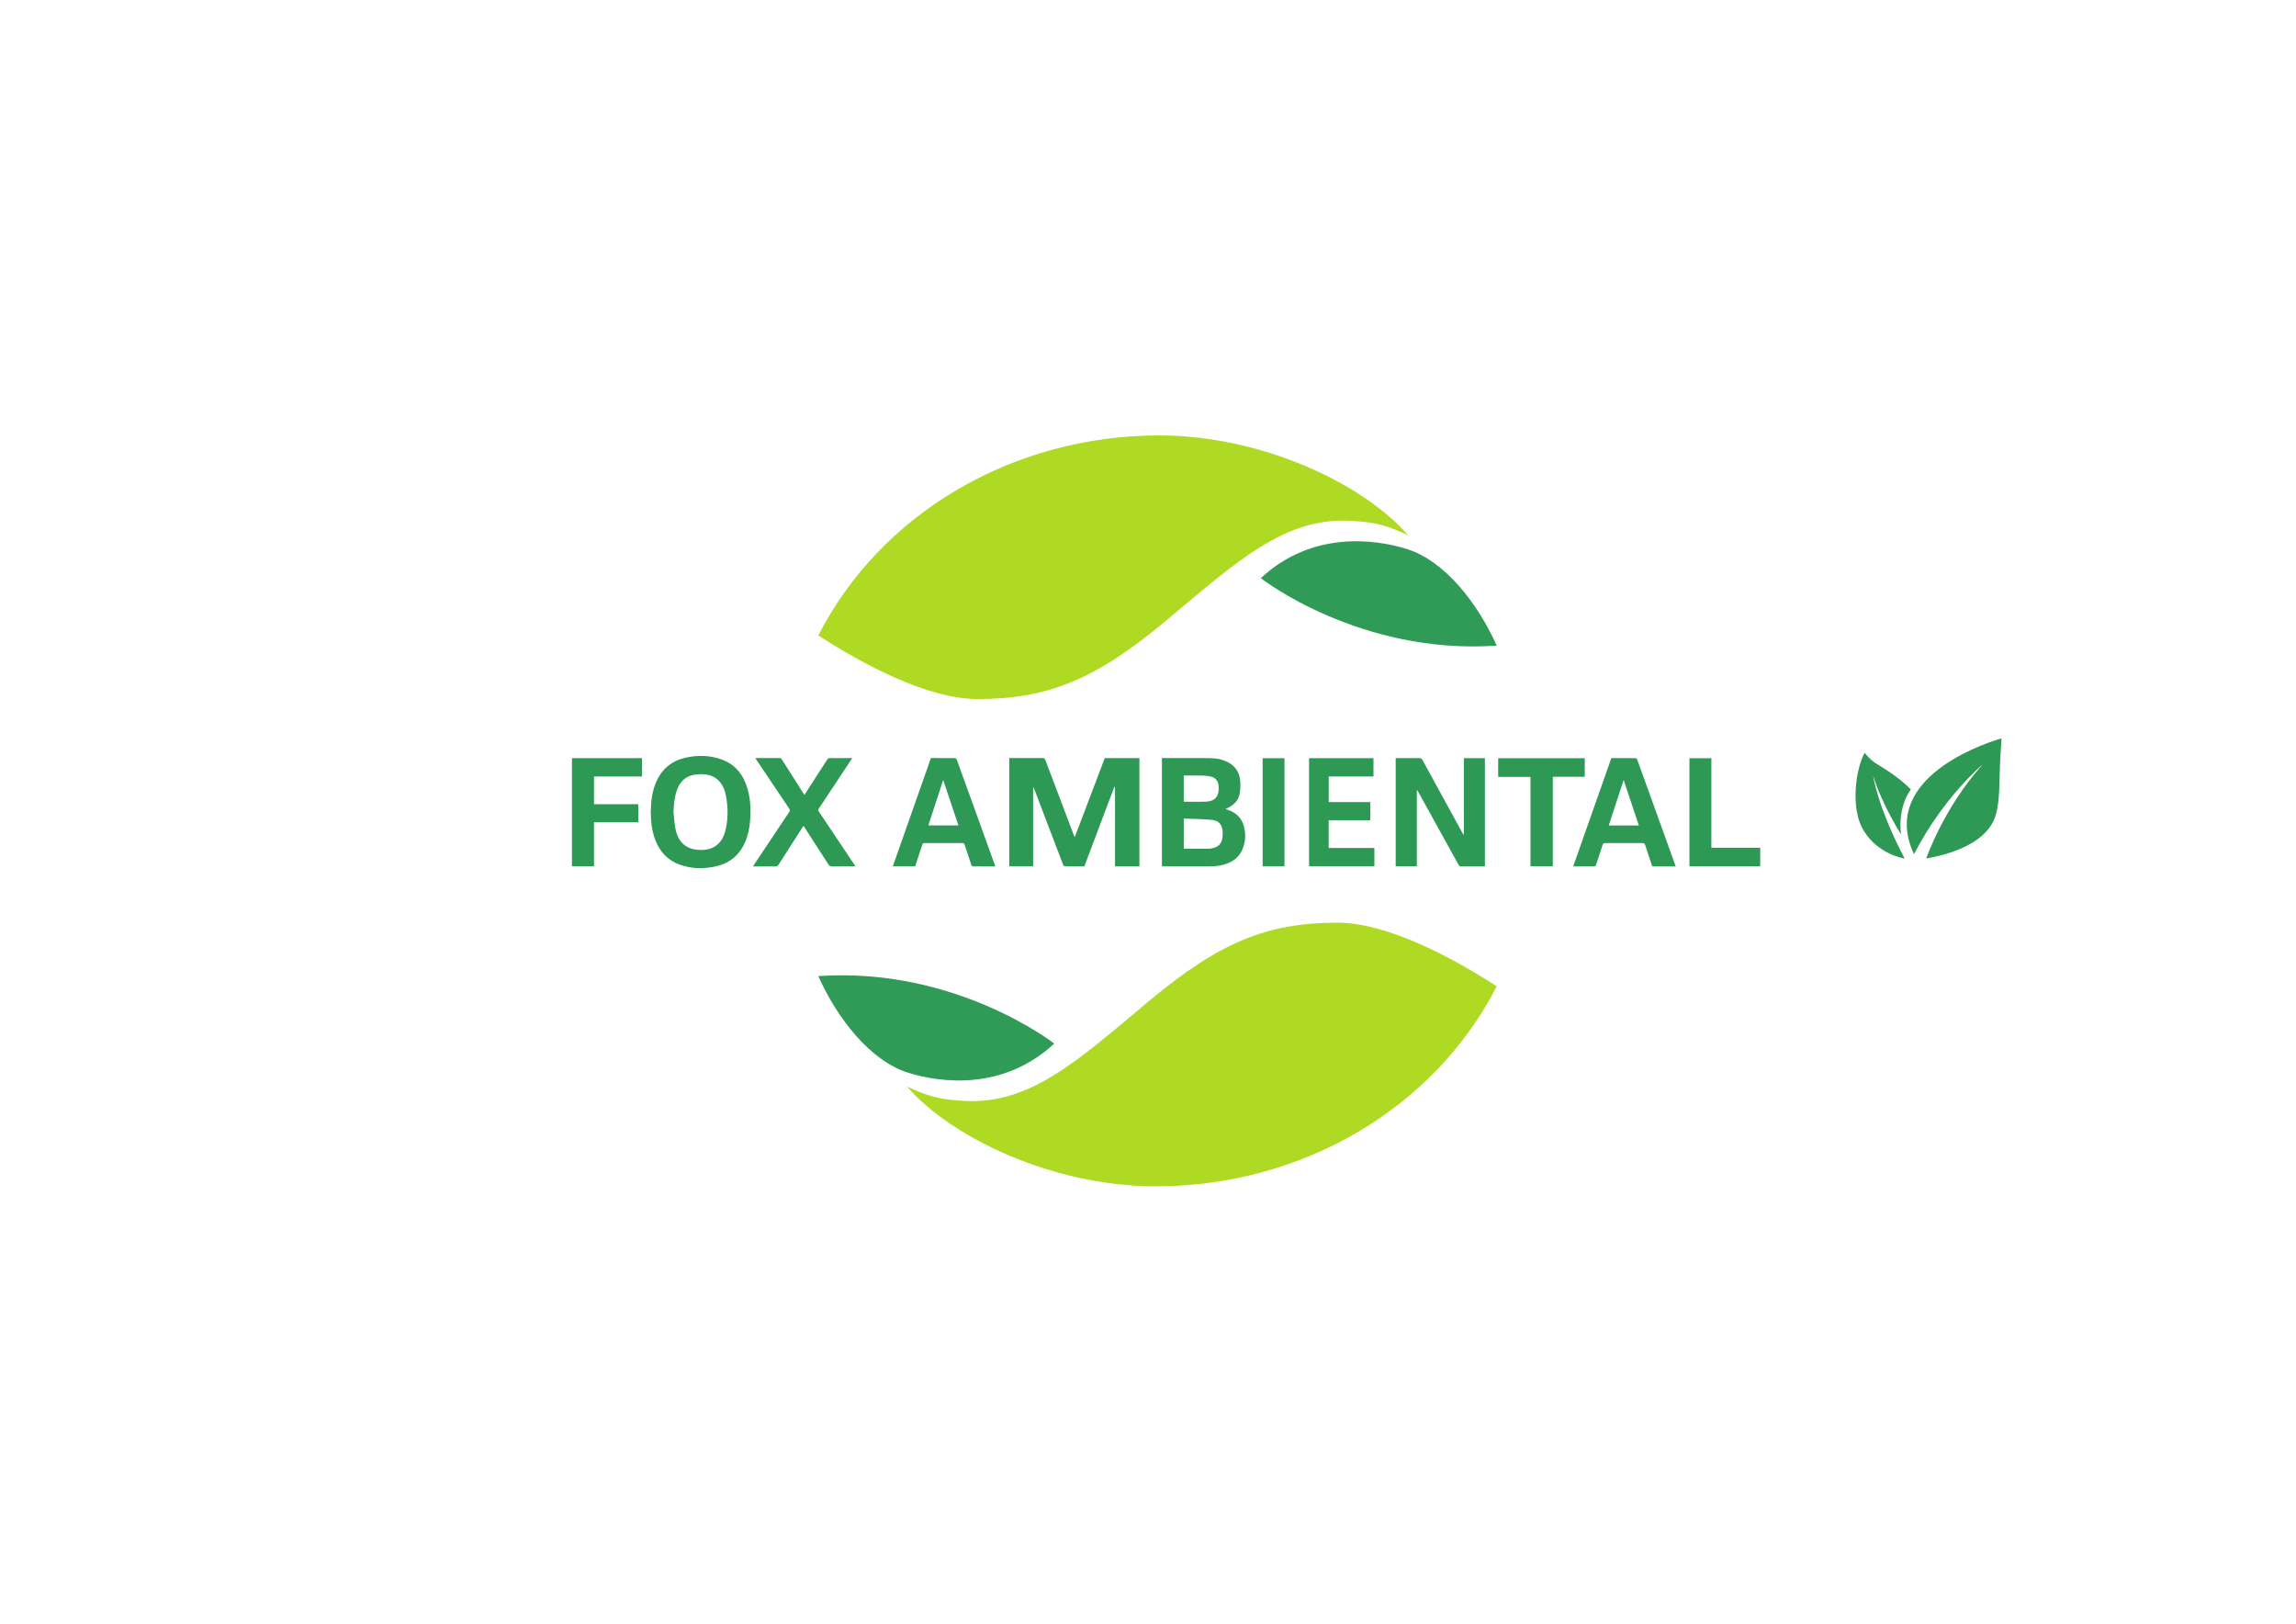
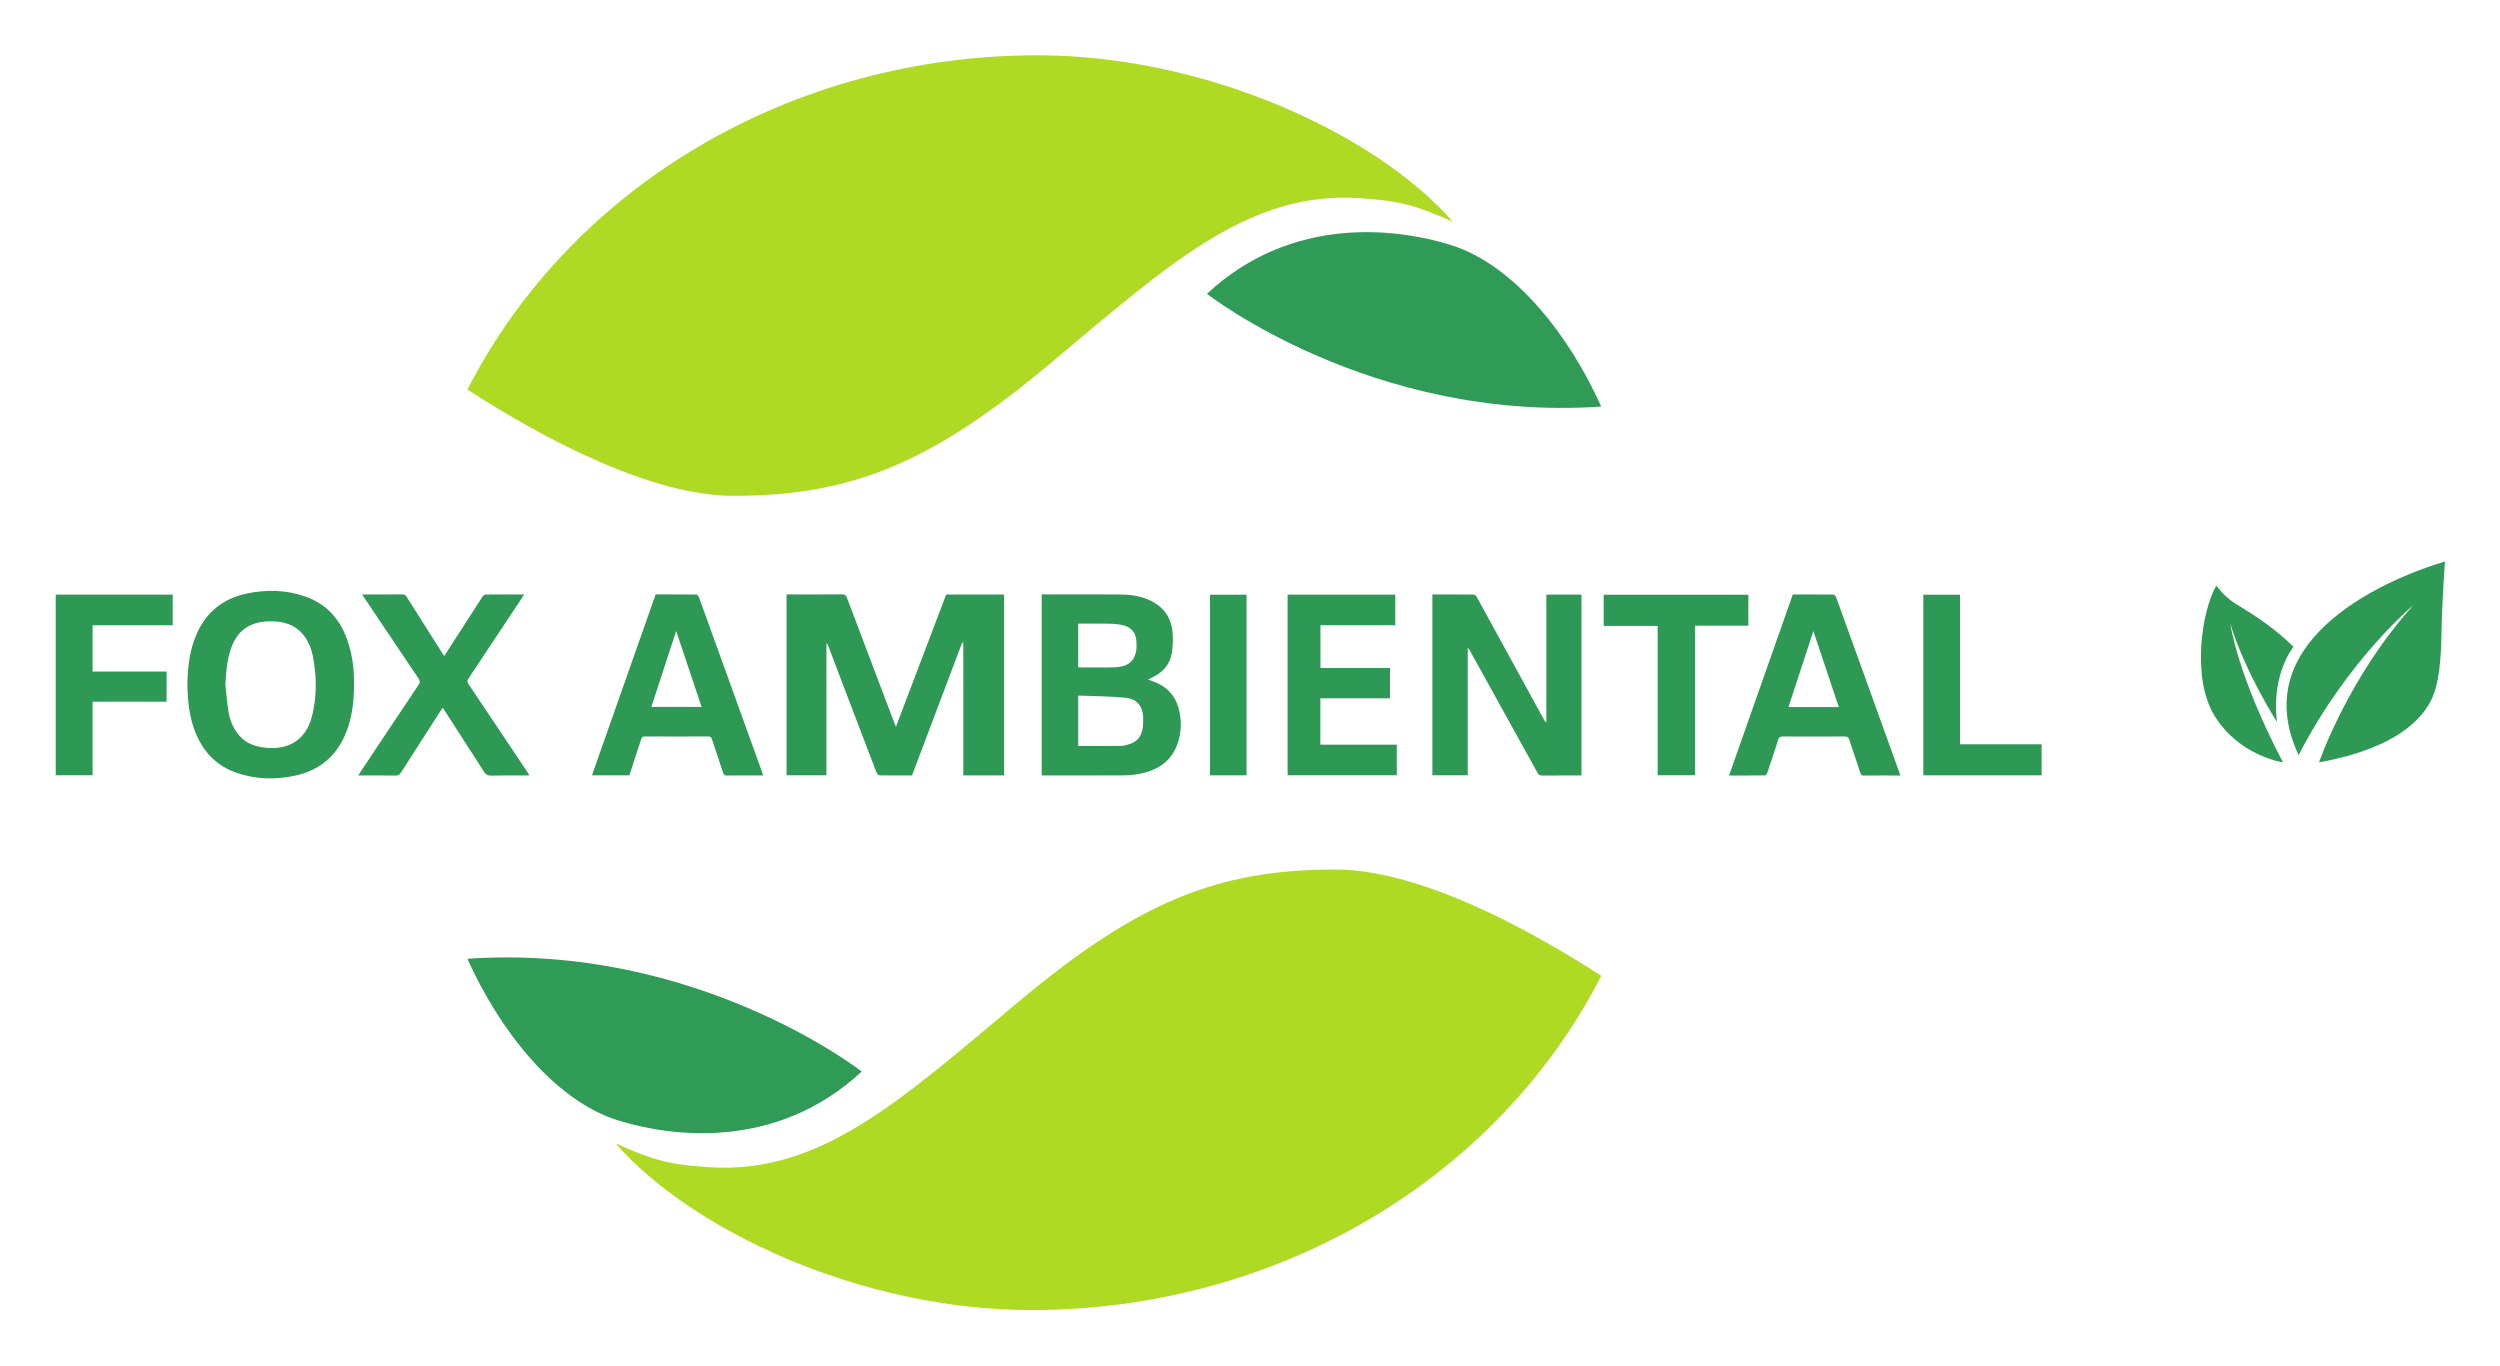
- <svg xmlns="http://www.w3.org/2000/svg" width="841.89" height="595.276" viewBox="0 0 841.89 595.276">
+ <svg xmlns="http://www.w3.org/2000/svg" width="548.5" height="299.5" viewBox="197.5 147.5 548.5 299.5">
  <path fill-rule="nonzero" fill="rgb(18.062%, 59.523%, 33.304%)" fill-opacity="1" d="M 698.387 314.758 C 698.387 314.758 688.801 313.414 683.344 304.504 C 678.258 296.199 680.617 281.289 683.762 275.977 C 683.762 275.977 685.391 278.289 687.805 279.844 C 689.676 281.051 695.727 284.422 700.695 289.43 C 700.695 289.43 695.797 295.227 697.059 305.906 C 697.059 305.906 690.062 294.98 686.84 284.363 C 686.84 284.363 688.312 295.562 698.387 314.758 " />
  <path fill-rule="nonzero" fill="rgb(18.062%, 59.523%, 33.304%)" fill-opacity="1" d="M 701.816 313.172 C 689.57 286.988 723.227 273.805 733.93 270.691 C 733.93 270.691 733.293 278.988 733.16 286.5 C 733.051 292.723 732.57 297.812 730.852 301.207 C 727.918 307.004 720.496 312.195 706.293 314.758 C 706.293 314.758 712.73 296.02 727.004 280.273 C 727.004 280.273 712.66 292.113 701.816 313.172 " />
  <path fill-rule="nonzero" fill="rgb(18.062%, 59.523%, 33.304%)" fill-opacity="1" d="M 417.801 317.617 L 408.848 317.617 L 408.848 288.504 C 408.77 288.488 408.691 288.477 408.609 288.461 C 404.941 298.18 401.27 307.891 397.59 317.641 C 395.191 317.641 392.836 317.656 390.48 317.613 C 390.25 317.609 389.91 317.262 389.816 317.02 C 388.156 312.727 386.523 308.422 384.887 304.117 C 382.98 299.105 381.074 294.094 379.168 289.078 C 379.109 288.918 379.035 288.758 378.824 288.602 L 378.824 317.598 L 370.074 317.598 L 370.074 277.918 L 370.875 277.918 C 374.641 277.918 378.41 277.938 382.18 277.902 C 382.867 277.895 383.109 278.117 383.309 278.633 C 386.754 287.77 390.223 296.895 393.684 306.023 C 393.781 306.277 393.895 306.523 394.074 306.949 C 397.793 297.156 401.441 287.547 405.09 277.941 L 417.801 277.941 Z M 417.801 317.617 " />
  <path fill-rule="nonzero" fill="rgb(18.062%, 59.523%, 33.304%)" fill-opacity="1" d="M 511.766 277.926 C 514.82 277.926 517.812 277.91 520.809 277.949 C 521.055 277.953 521.387 278.27 521.527 278.527 C 525.168 285.145 528.789 291.773 532.418 298.402 C 533.695 300.742 534.98 303.082 536.262 305.422 C 536.379 305.629 536.504 305.832 536.766 306.016 L 536.766 277.961 L 544.477 277.961 L 544.477 317.613 C 544.258 317.625 544.016 317.645 543.777 317.645 C 541.129 317.648 538.48 317.629 535.836 317.66 C 535.301 317.668 535.051 317.465 534.812 317.031 C 529.883 308.102 524.945 299.18 520.004 290.258 C 519.887 290.043 519.766 289.824 519.52 289.617 L 519.52 317.59 L 511.766 317.59 Z M 511.766 277.926 " />
  <path fill-rule="nonzero" fill="rgb(18.062%, 59.523%, 33.304%)" fill-opacity="1" d="M 434.055 293.918 C 436.828 293.918 439.527 294.008 442.223 293.895 C 444.895 293.777 446.32 292.629 446.75 290.453 C 446.891 289.73 446.871 288.961 446.832 288.219 C 446.727 286.355 445.742 285.102 443.941 284.684 C 442.93 284.449 441.871 284.359 440.828 284.336 C 438.586 284.289 436.344 284.324 434.055 284.324 Z M 434.062 300.105 L 434.062 311.168 C 437.215 311.168 440.309 311.188 443.402 311.148 C 444.039 311.141 444.684 310.953 445.301 310.762 C 446.902 310.273 447.859 309.152 448.16 307.523 C 448.301 306.75 448.336 305.938 448.324 305.145 C 448.285 302.52 447.039 300.848 444.43 300.586 C 441.012 300.246 437.566 300.254 434.062 300.105 M 426.047 277.914 C 427.898 277.914 429.695 277.91 431.492 277.914 C 435.539 277.914 439.586 277.883 443.633 277.938 C 445.84 277.969 448.004 278.34 450.016 279.324 C 452.816 280.699 454.422 282.98 454.738 286.047 C 454.898 287.586 454.844 289.191 454.602 290.723 C 454.207 293.234 452.68 294.992 450.391 296.09 C 450.078 296.242 449.766 296.391 449.453 296.543 C 449.438 296.551 449.43 296.578 449.414 296.602 C 450.043 296.84 450.68 297.051 451.293 297.324 C 453.688 298.391 455.301 300.172 456.027 302.699 C 456.84 305.52 456.77 308.336 455.695 311.07 C 454.211 314.84 451.148 316.605 447.352 317.305 C 446.207 317.516 445.023 317.613 443.855 317.617 C 438.109 317.652 432.363 317.633 426.621 317.633 L 426.047 317.633 Z M 426.047 277.914 " />
  <path fill-rule="nonzero" fill="rgb(18.062%, 59.523%, 33.304%)" fill-opacity="1" d="M 246.953 297.738 C 247.164 299.668 247.297 301.613 247.609 303.527 C 247.922 305.465 248.625 307.277 249.926 308.805 C 251.66 310.84 253.984 311.473 256.539 311.605 C 261.273 311.852 264.645 309.477 265.875 304.902 C 267.031 300.613 267.004 296.27 266.227 291.926 C 265.867 289.91 265.164 288.023 263.781 286.469 C 262.047 284.52 259.75 283.867 257.254 283.82 C 253.012 283.738 249.723 285.262 248.156 289.828 C 247.273 292.391 247.09 295.043 246.953 297.738 M 238.609 297.691 C 238.691 293.855 239.09 290.082 240.676 286.52 C 242.805 281.754 246.445 278.855 251.512 277.75 C 255.859 276.805 260.184 276.891 264.418 278.355 C 268.91 279.91 271.859 283.055 273.523 287.445 C 275.16 291.758 275.383 296.242 275.051 300.785 C 274.848 303.59 274.285 306.309 273.145 308.891 C 271.027 313.66 267.379 316.559 262.312 317.66 C 257.965 318.605 253.637 318.516 249.402 317.051 C 244.855 315.48 241.914 312.27 240.234 307.828 C 239 304.559 238.676 301.145 238.609 297.691 " />
  <path fill-rule="nonzero" fill="rgb(18.062%, 59.523%, 33.304%)" fill-opacity="1" d="M 487.188 300.707 L 487.188 310.879 L 503.953 310.879 L 503.953 317.582 L 480 317.582 L 480 277.961 L 503.621 277.961 L 503.621 284.672 L 487.211 284.672 L 487.211 294.059 L 502.465 294.059 L 502.465 300.707 Z M 487.188 300.707 " />
  <path fill-rule="nonzero" fill="rgb(18.062%, 59.523%, 33.304%)" fill-opacity="1" d="M 345.855 285.941 C 343.992 291.633 342.195 297.109 340.398 302.605 L 351.43 302.605 C 349.578 297.074 347.75 291.605 345.855 285.941 M 341.348 277.918 C 344.352 277.918 347.32 277.906 350.293 277.945 C 350.488 277.949 350.766 278.312 350.859 278.562 C 353.004 284.461 355.125 290.363 357.258 296.266 C 359.723 303.105 362.195 309.941 364.66 316.781 C 364.754 317.035 364.828 317.297 364.938 317.641 L 360.184 317.641 C 359.137 317.641 358.086 317.609 357.039 317.652 C 356.527 317.676 356.301 317.516 356.141 317.023 C 355.352 314.586 354.512 312.16 353.719 309.723 C 353.562 309.25 353.355 309.07 352.828 309.074 C 348.234 309.102 343.641 309.102 339.043 309.074 C 338.523 309.074 338.312 309.238 338.16 309.719 C 337.32 312.352 336.445 314.973 335.578 317.613 L 327.371 317.613 C 332.035 304.363 336.688 291.156 341.348 277.918 " />
  <path fill-rule="nonzero" fill="rgb(18.062%, 59.523%, 33.304%)" fill-opacity="1" d="M 595.352 285.949 C 593.496 291.609 591.699 297.102 589.887 302.633 L 600.93 302.633 C 599.078 297.094 597.242 291.609 595.352 285.949 M 614.441 317.648 C 611.664 317.648 608.992 317.633 606.32 317.66 C 605.828 317.664 605.762 317.363 605.652 317.039 C 604.844 314.633 604.023 312.227 603.238 309.812 C 603.07 309.293 602.852 309.078 602.262 309.082 C 597.719 309.109 593.172 309.109 588.625 309.082 C 588.055 309.078 587.805 309.246 587.633 309.785 C 586.863 312.23 586.055 314.664 585.23 317.094 C 585.156 317.312 584.879 317.621 584.691 317.625 C 582.121 317.66 579.551 317.645 576.855 317.645 C 581.531 304.371 586.18 291.168 590.844 277.926 C 593.836 277.926 596.805 277.914 599.777 277.953 C 599.973 277.957 600.258 278.312 600.352 278.559 C 602.301 283.918 604.234 289.281 606.168 294.645 C 608.844 302.07 611.52 309.496 614.191 316.922 C 614.27 317.129 614.336 317.34 614.441 317.648 " />
  <path fill-rule="nonzero" fill="rgb(18.062%, 59.523%, 33.304%)" fill-opacity="1" d="M 294.961 291.438 C 296.012 289.809 296.992 288.277 297.977 286.75 C 299.758 283.98 301.535 281.207 303.336 278.449 C 303.488 278.215 303.805 277.945 304.047 277.941 C 306.816 277.906 309.586 277.922 312.488 277.922 C 312.297 278.23 312.16 278.453 312.02 278.672 C 308.105 284.582 304.199 290.492 300.27 296.391 C 299.98 296.828 299.977 297.121 300.27 297.559 C 304.598 304 308.906 310.457 313.219 316.91 C 313.352 317.109 313.473 317.32 313.652 317.605 C 313.332 317.621 313.098 317.641 312.859 317.641 C 310.312 317.645 307.762 317.605 305.215 317.664 C 304.453 317.684 304.066 317.406 303.68 316.801 C 300.836 312.344 297.957 307.902 295.09 303.457 C 294.957 303.25 294.812 303.051 294.629 302.785 C 294.449 303.043 294.297 303.254 294.156 303.473 C 291.254 307.984 288.344 312.488 285.465 317.016 C 285.156 317.508 284.828 317.66 284.27 317.656 C 281.598 317.625 278.926 317.641 276.105 317.641 C 276.289 317.344 276.414 317.125 276.555 316.914 C 280.812 310.52 285.066 304.117 289.352 297.738 C 289.703 297.215 289.672 296.875 289.332 296.371 C 285.422 290.582 281.531 284.777 277.641 278.977 C 277.434 278.668 277.234 278.355 276.977 277.965 C 277.215 277.945 277.371 277.922 277.531 277.922 C 280.277 277.918 283.027 277.934 285.773 277.906 C 286.246 277.902 286.484 278.078 286.719 278.449 C 289.285 282.523 291.863 286.59 294.445 290.656 C 294.59 290.887 294.742 291.109 294.961 291.438 " />
  <path fill-rule="nonzero" fill="rgb(18.062%, 59.523%, 33.304%)" fill-opacity="1" d="M 217.812 284.684 L 217.812 294.836 L 234.047 294.836 L 234.047 301.453 L 217.812 301.453 L 217.812 317.586 L 209.727 317.586 L 209.727 277.957 L 235.391 277.957 L 235.391 284.684 Z M 217.812 284.684 " />
  <path fill-rule="nonzero" fill="rgb(18.062%, 59.523%, 33.304%)" fill-opacity="1" d="M 581.094 277.984 L 581.094 284.773 L 569.375 284.773 L 569.375 317.586 L 561.195 317.586 L 561.195 284.828 L 549.348 284.828 L 549.348 277.984 Z M 581.094 277.984 " />
  <path fill-rule="nonzero" fill="rgb(18.062%, 59.523%, 33.304%)" fill-opacity="1" d="M 627.52 310.797 L 645.434 310.797 L 645.434 317.602 L 619.48 317.602 L 619.48 277.98 L 627.52 277.98 Z M 627.52 310.797 " />
  <path fill-rule="nonzero" fill="rgb(18.062%, 59.523%, 33.304%)" fill-opacity="1" d="M 470.988 317.605 L 462.977 317.605 L 462.977 277.977 L 470.988 277.977 Z M 470.988 317.605 " />
  <path fill-rule="nonzero" fill="rgb(68.201%, 85.609%, 13.762%)" fill-opacity="1" d="M 490.426 338.27 C 464.613 338.27 447.168 345.391 421.18 367.105 C 395.195 388.824 377.707 405.062 353.363 403.598 C 344.219 403.047 340.648 401.996 332.598 398.375 C 348.852 417.125 386.098 434.926 423.773 434.926 C 477.531 434.926 525.938 406.312 548.809 361.59 C 531.566 350.438 508.297 338.27 490.426 338.27 " />
  <path fill-rule="nonzero" fill="rgb(18.311%, 60.765%, 34.085%)" fill-opacity="1" d="M 300.051 357.852 C 306.816 372.98 318.867 388.945 333.25 393.363 C 344.551 396.836 367.691 400.129 386.562 382.594 C 386.562 382.594 350.516 354.379 300.051 357.852 " />
  <path fill-rule="nonzero" fill="rgb(68.201%, 85.609%, 13.762%)" fill-opacity="1" d="M 358.438 256.281 C 384.246 256.281 401.691 249.16 427.68 227.445 C 453.668 205.73 471.156 189.488 495.496 190.957 C 504.641 191.508 508.211 192.559 516.266 196.176 C 500.008 177.426 462.766 159.629 425.086 159.629 C 371.332 159.629 322.926 188.242 300.051 232.965 C 317.293 244.117 340.562 256.281 358.438 256.281 " />
  <path fill-rule="nonzero" fill="rgb(18.311%, 60.765%, 34.085%)" fill-opacity="1" d="M 548.809 236.703 C 542.043 221.57 529.992 205.609 515.609 201.191 C 504.309 197.719 481.168 194.426 462.301 211.961 C 462.301 211.961 498.344 240.172 548.809 236.703 " />
</svg>
